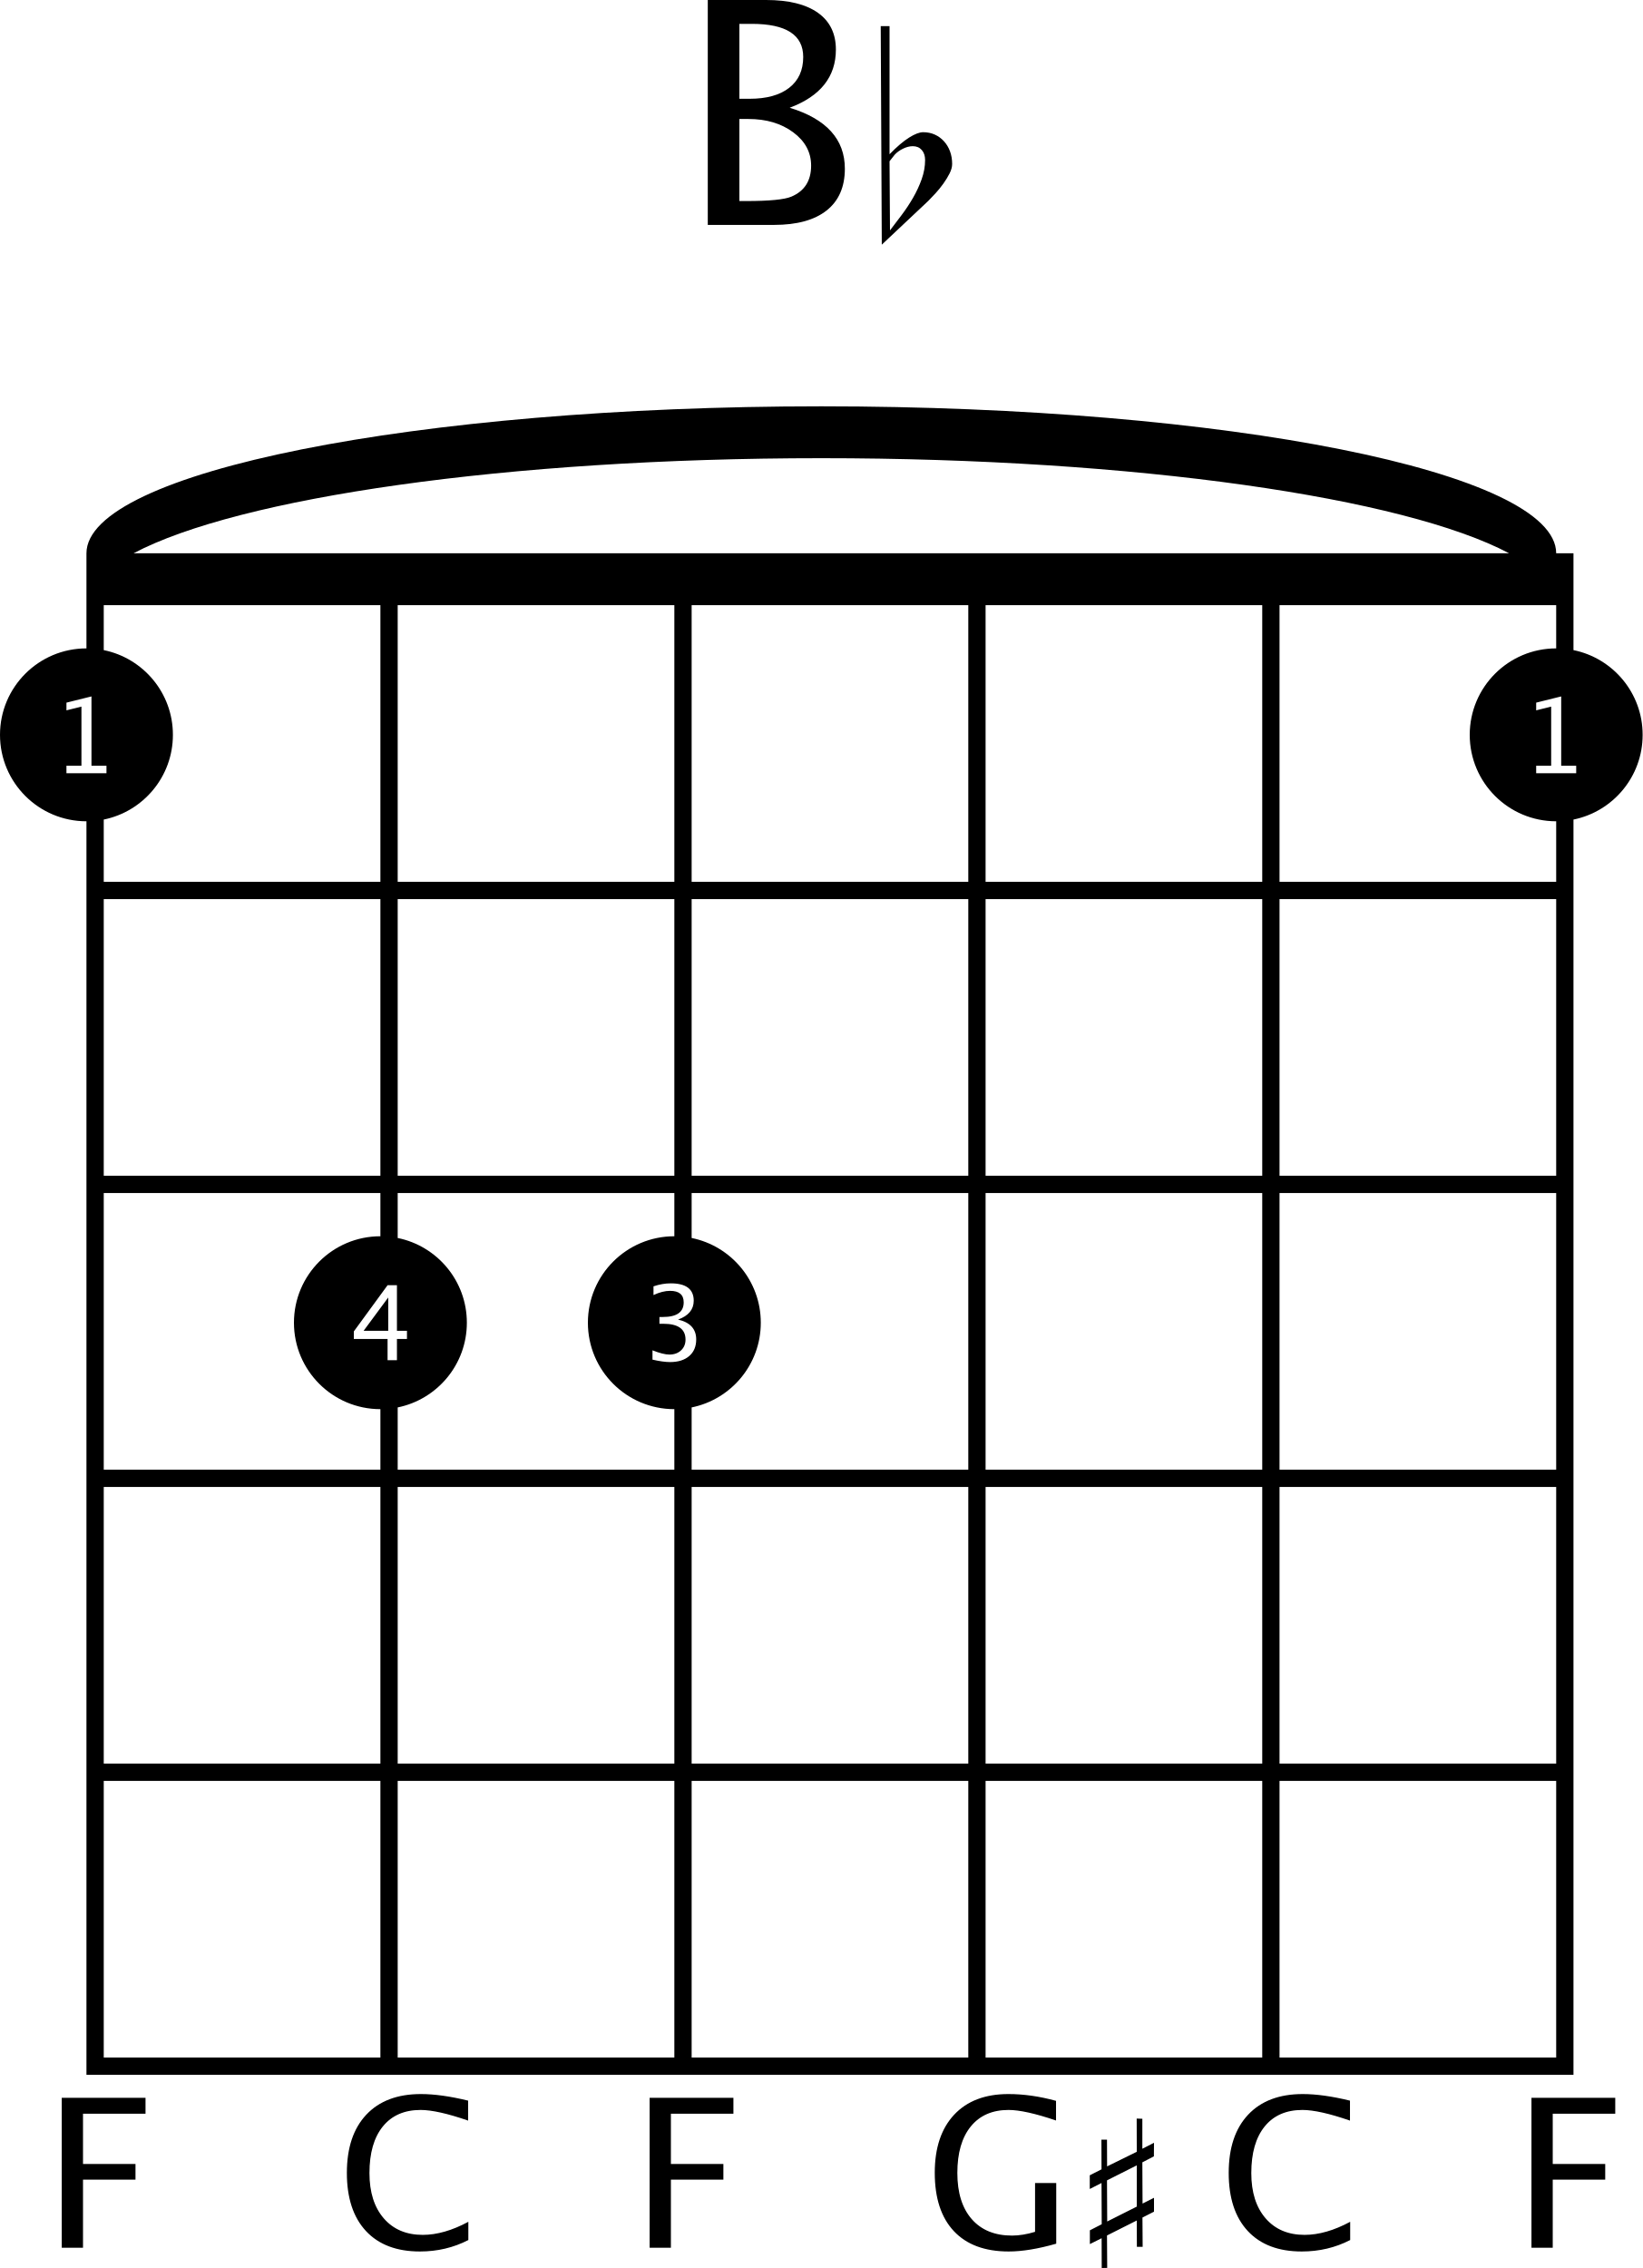
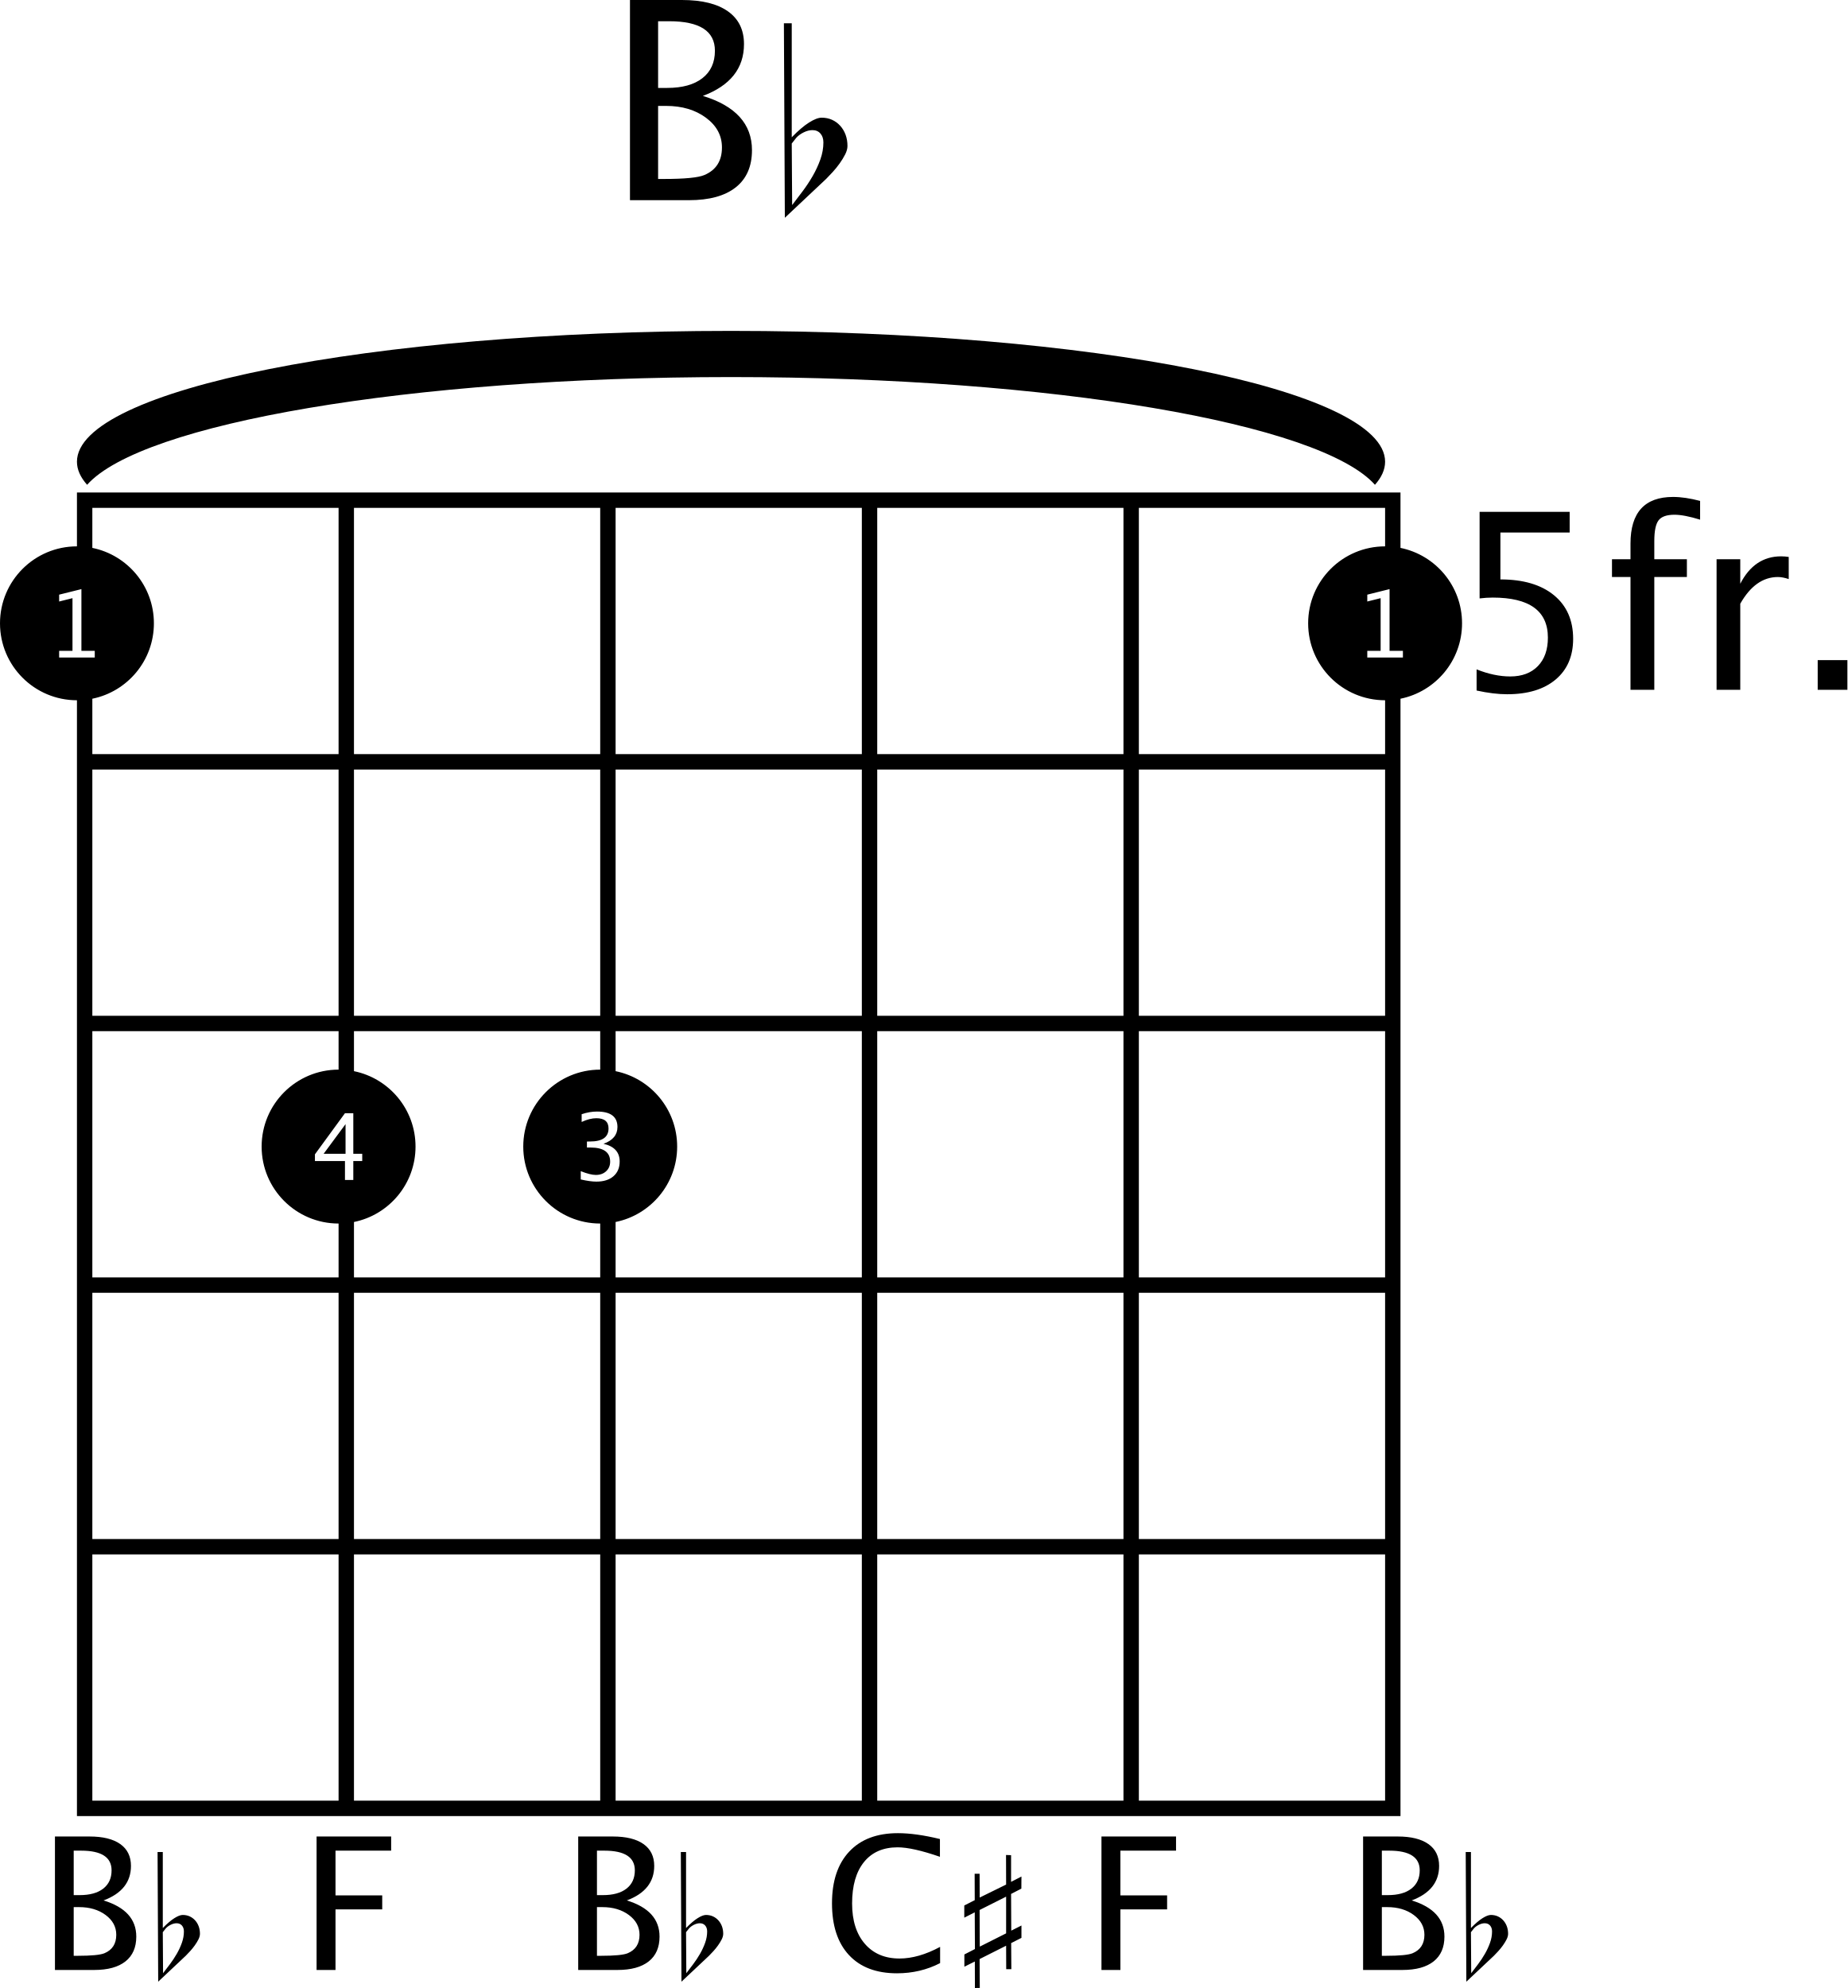
<svg xmlns="http://www.w3.org/2000/svg" style="fill-opacity:1; color-rendering:auto; color-interpolation:auto; text-rendering:auto; stroke:black; stroke-linecap:square; stroke-miterlimit:10; shape-rendering:auto; stroke-opacity:1; fill:black; stroke-dasharray:none; font-weight:normal; stroke-width:1; font-family:'Dialog'; font-style:normal; stroke-linejoin:miter; font-size:12px; stroke-dashoffset:0; image-rendering:auto;">
  <defs id="genericDefs" />
  <g>
    <g>
-       <path style="stroke:none;" d="M130.447 4.14 Q139.359 4.14 139.359 9.888 Q139.359 13.342 136.92 15.24 Q134.481 17.139 130.052 17.139 L128.285 17.139 L128.285 4.14 ZM129.841 20.645 Q134.508 20.645 137.619 22.953 Q140.731 25.26 140.731 28.74 Q140.731 32.669 137.303 34.119 Q135.51 34.884 129.419 34.884 L128.285 34.884 L128.285 20.645 ZM122.801 0 L122.801 39.023 L134.297 39.023 Q140.256 39.023 143.42 36.519 Q146.584 34.014 146.584 29.268 Q146.584 21.621 137.013 18.694 Q145.028 15.688 145.028 8.596 Q145.028 4.43 141.904 2.215 Q138.779 0 132.926 0 ZM158.37 25.365 Q159.346 25.365 159.926 26.024 Q160.506 26.684 160.506 27.765 Q160.506 29.426 159.913 31.087 Q159.319 32.748 158.423 34.304 Q157.526 35.859 156.445 37.296 Q155.364 38.733 154.415 39.973 L154.336 27.976 L155.232 26.842 Q155.786 26.235 156.669 25.8 Q157.553 25.365 158.37 25.365 ZM152.807 4.535 L152.991 42.451 L161.06 34.857 Q161.613 34.304 162.325 33.526 Q163.037 32.748 163.67 31.865 Q164.303 30.981 164.751 30.098 Q165.199 29.215 165.199 28.45 Q165.199 27.264 164.83 26.262 Q164.461 25.26 163.775 24.508 Q163.09 23.757 162.18 23.348 Q161.27 22.939 160.163 22.939 Q159.214 22.939 157.724 23.875 Q156.234 24.811 154.336 26.763 L154.336 4.535 ZM142.5 79.5 C197.076 79.5 243.642 86.358 261.832 96 L23.168 96 C41.358 86.358 87.924 79.5 142.5 79.5 ZM15.87 120.834 L15.87 132.866 L18.472 132.866 L18.472 134.167 L11.528 134.167 L11.528 132.866 L14.13 132.866 L14.13 122.6 L11.528 123.251 L11.528 121.915 L15.87 120.834 ZM270.87 120.834 L270.87 132.866 L273.472 132.866 L273.472 134.167 L266.528 134.167 L266.528 132.866 L269.13 132.866 L269.13 122.6 L266.528 123.251 L266.528 121.915 L270.87 120.834 ZM66 105 L66 153 L18 153 L18 142.2 L18 142.2 C24.847 140.81 30 134.757 30 127.5 C30 120.243 24.847 114.19 18 112.8 L18 112.8 L18 105 ZM117 105 L117 153 L69 153 L69 105 ZM168 105 L168 153 L120 153 L120 105 ZM219 105 L219 153 L171 153 L171 105 ZM270 105 L270 112.5 C261.716 112.5 255 119.216 255 127.5 C255 135.784 261.716 142.5 270 142.5 L270 153 L222 153 L222 105 ZM66 156 L66 204 L18 204 L18 156 ZM117 156 L117 204 L69 204 L69 156 ZM168 156 L168 204 L120 204 L120 156 ZM219 156 L219 204 L171 204 L171 156 ZM270 156 L270 204 L222 204 L222 156 ZM67.358 225.123 L63.086 230.906 L67.358 230.906 L67.358 225.123 ZM68.87 222.996 L68.87 230.906 L70.61 230.906 L70.61 232.321 L68.87 232.321 L68.87 236.004 L67.244 236.004 L67.244 232.321 L61.39 232.321 L61.39 231.012 L67.244 222.996 ZM116.372 222.671 Q120.362 222.671 120.362 225.685 Q120.362 227.98 117.646 228.955 Q120.793 229.685 120.793 232.4 Q120.793 234.237 119.58 235.283 Q118.367 236.329 116.249 236.329 Q115.044 236.329 113.207 235.907 L113.207 234.29 Q115.071 235.028 116.143 235.028 Q117.382 235.028 118.16 234.303 Q118.938 233.578 118.938 232.427 Q118.938 229.685 115.097 229.685 L114.412 229.685 L114.412 228.516 L115.018 228.507 Q118.622 228.507 118.622 225.967 Q118.622 223.972 116.249 223.972 Q114.948 223.972 113.383 224.701 L113.383 223.19 Q114.921 222.671 116.372 222.671 ZM66 207 L66 214.5 C57.716 214.5 51 221.216 51 229.5 C51 237.784 57.716 244.5 66 244.5 L66 255 L18 255 L18 207 ZM117 207 L117 214.5 C108.716 214.5 102 221.216 102 229.5 C102 237.784 108.716 244.5 117 244.5 L117 255 L69 255 L69 244.2 L69 244.2 C75.847 242.81 81 236.757 81 229.5 C81 222.243 75.847 216.19 69 214.8 L69 214.8 L69 207 ZM168 207 L168 255 L120 255 L120 244.2 L120 244.2 C126.847 242.81 132 236.757 132 229.5 C132 222.243 126.847 216.19 120 214.8 L120 214.8 L120 207 ZM219 207 L219 255 L171 255 L171 207 ZM270 207 L270 255 L222 255 L222 207 ZM66 258 L66 306 L18 306 L18 258 ZM117 258 L117 306 L69 306 L69 258 ZM168 258 L168 306 L120 306 L120 258 ZM219 258 L219 306 L171 306 L171 258 ZM270 258 L270 306 L222 306 L222 258 ZM66 309 L66 357 L18 357 L18 309 ZM117 309 L117 357 L69 357 L69 309 ZM168 309 L168 357 L120 357 L120 309 ZM219 309 L219 357 L171 357 L171 309 ZM270 309 L270 357 L222 357 L222 309 ZM142.5 70.5 C72.084 70.5 15 81.917 15 96 L15 102 L15 112.5 C6.716 112.5 0 119.216 0 127.5 C0 135.784 6.716 142.5 15 142.5 L15 360 L273 360 L273 142.2 L273 142.2 C279.847 140.81 285 134.757 285 127.5 C285 120.243 279.847 114.19 273 112.8 L273 112.8 L273 102 L273 96 L270 96 C270 81.917 212.916 70.5 142.5 70.5 ZM197.232 375.709 L197.232 382.863 L192.1 385.447 L192.065 378.31 L197.232 375.709 ZM10.711 363.984 L10.711 390 L14.402 390 L14.402 378.188 L23.508 378.188 L23.508 375.463 L14.402 375.463 L14.402 366.744 L25.248 366.744 L25.248 363.984 ZM112.711 363.984 L112.711 390 L116.402 390 L116.402 378.188 L125.508 378.188 L125.508 375.463 L116.402 375.463 L116.402 366.744 L127.248 366.744 L127.248 363.984 ZM265.711 363.984 L265.711 390 L269.402 390 L269.402 378.188 L278.508 378.188 L278.508 375.463 L269.402 375.463 L269.402 366.744 L280.248 366.744 L280.248 363.984 ZM73.031 363.334 Q66.914 363.334 63.548 366.92 Q60.182 370.506 60.182 377.01 Q60.182 383.531 63.486 387.091 Q66.791 390.65 72.856 390.65 Q77.408 390.65 81.258 388.664 L81.258 385.5 Q77.039 387.768 73.348 387.768 Q69.059 387.768 66.58 384.894 Q64.102 382.019 64.102 377.045 Q64.102 371.824 66.422 368.959 Q68.742 366.094 72.978 366.094 Q75.879 366.094 81.223 367.94 L81.223 364.477 Q76.529 363.334 73.031 363.334 ZM174.961 363.334 Q168.897 363.334 165.539 366.929 Q162.182 370.523 162.182 376.992 Q162.182 383.584 165.495 387.117 Q168.809 390.65 175.014 390.65 Q178.529 390.65 183.258 389.297 L183.258 378.768 L179.584 378.768 L179.584 387.24 Q177.44 387.891 175.594 387.891 Q171.094 387.891 168.598 385.034 Q166.102 382.178 166.102 377.027 Q166.102 371.824 168.431 368.959 Q170.76 366.094 174.978 366.094 Q177.844 366.094 183.223 367.922 L183.223 364.512 Q178.934 363.334 174.961 363.334 ZM226.031 363.334 Q219.914 363.334 216.548 366.92 Q213.182 370.506 213.182 377.01 Q213.182 383.531 216.486 387.091 Q219.791 390.65 225.856 390.65 Q230.408 390.65 234.258 388.664 L234.258 385.5 Q230.039 387.768 226.348 387.768 Q222.059 387.768 219.58 384.894 Q217.102 382.019 217.102 377.045 Q217.102 371.824 219.422 368.959 Q221.742 366.094 225.978 366.094 Q228.879 366.094 234.223 367.94 L234.223 364.477 Q229.529 363.334 226.031 363.334 ZM197.215 367.588 L197.232 373.353 L192.082 375.885 L192.065 371.244 L191.098 371.244 L191.115 376.394 L189.076 377.432 L189.076 379.805 L191.115 378.768 L191.15 385.922 L189.094 386.977 L189.094 389.367 L191.133 388.348 L191.15 393.516 L192.1 393.498 L192.065 387.873 L197.232 385.272 L197.25 389.842 L198.252 389.842 L198.217 384.762 L200.221 383.742 L200.221 381.334 L198.234 382.336 L198.199 375.182 L200.203 374.144 L200.221 371.789 L198.199 372.826 L198.199 367.623 L197.215 367.588 Z" />
+       <path style="stroke:none;" d="M130.447 4.14 Q139.359 4.14 139.359 9.888 Q139.359 13.342 136.92 15.24 Q134.481 17.139 130.052 17.139 L128.285 17.139 L128.285 4.14 ZM129.841 20.645 Q134.508 20.645 137.619 22.953 Q140.731 25.26 140.731 28.74 Q140.731 32.669 137.303 34.119 Q135.51 34.884 129.419 34.884 L128.285 34.884 L128.285 20.645 ZM122.801 0 L122.801 39.023 L134.297 39.023 Q140.256 39.023 143.42 36.519 Q146.584 34.014 146.584 29.268 Q146.584 21.621 137.013 18.694 Q145.028 15.688 145.028 8.596 Q145.028 4.43 141.904 2.215 Q138.779 0 132.926 0 ZM158.37 25.365 Q159.346 25.365 159.926 26.024 Q160.506 26.684 160.506 27.765 Q160.506 29.426 159.913 31.087 Q159.319 32.748 158.423 34.304 Q157.526 35.859 156.445 37.296 Q155.364 38.733 154.415 39.973 L154.336 27.976 L155.232 26.842 Q155.786 26.235 156.669 25.8 Q157.553 25.365 158.37 25.365 ZM152.807 4.535 L152.991 42.451 L161.06 34.857 Q161.613 34.304 162.325 33.526 Q163.037 32.748 163.67 31.865 Q164.303 30.981 164.751 30.098 Q165.199 29.215 165.199 28.45 Q165.199 27.264 164.83 26.262 Q164.461 25.26 163.775 24.508 Q163.09 23.757 162.18 23.348 Q161.27 22.939 160.163 22.939 Q159.214 22.939 157.724 23.875 Q156.234 24.811 154.336 26.763 L154.336 4.535 ZM142.5 64.5 C72.084 64.5 15 75.917 15 90 C15 91.535 15.679 93.039 16.979 94.5 L16.979 94.5 C27.606 82.563 79.761 73.5 142.5 73.5 C205.239 73.5 257.394 82.563 268.021 94.5 L268.021 94.5 C269.321 93.039 270 91.535 270 90 C270 75.917 212.916 64.5 142.5 64.5 ZM15.87 114.834 L15.87 126.866 L18.472 126.866 L18.472 128.167 L11.528 128.167 L11.528 126.866 L14.13 126.866 L14.13 116.6 L11.528 117.251 L11.528 115.915 L15.87 114.834 ZM270.87 114.834 L270.87 126.866 L273.472 126.866 L273.472 128.167 L266.528 128.167 L266.528 126.866 L269.13 126.866 L269.13 116.6 L266.528 117.251 L266.528 115.915 L270.87 114.834 ZM326.133 96.867 Q317.836 96.867 317.836 105.961 L317.836 109.008 L314.227 109.008 L314.227 112.477 L317.836 112.477 L317.836 134.461 L322.477 134.461 L322.477 112.477 L328.828 112.477 L328.828 109.008 L322.477 109.008 L322.477 105.469 Q322.477 102.516 323.309 101.426 Q324.141 100.336 326.414 100.336 Q328.289 100.336 331.406 101.297 L331.406 97.641 Q328.453 96.867 326.133 96.867 ZM347.203 108.445 Q341.977 108.445 339.234 113.789 L339.234 109.008 L334.617 109.008 L334.617 134.461 L339.234 134.461 L339.234 117.68 Q342.188 112.477 346.57 112.477 Q347.484 112.477 348.68 112.875 L348.68 108.562 Q347.906 108.445 347.203 108.445 ZM354.328 128.672 L354.328 134.461 L360.117 134.461 L360.117 128.672 ZM288.422 99.773 L288.422 116.648 Q289.758 116.484 290.977 116.484 Q301.734 116.484 301.734 124.289 Q301.734 127.828 299.777 129.844 Q297.82 131.859 294.398 131.859 Q291.281 131.859 287.836 130.477 L287.836 134.602 Q291.164 135.328 293.789 135.328 Q299.836 135.328 303.246 132.457 Q306.656 129.586 306.656 124.523 Q306.656 119.086 302.906 116.016 Q299.156 112.945 292.477 112.945 L292.477 103.805 L305.977 103.805 L305.977 99.773 ZM66 99 L66 147 L18 147 L18 136.2 L18 136.2 C24.847 134.81 30 128.757 30 121.5 C30 114.243 24.847 108.19 18 106.8 L18 106.8 L18 99 ZM117 99 L117 147 L69 147 L69 99 ZM168 99 L168 147 L120 147 L120 99 ZM219 99 L219 147 L171 147 L171 99 ZM270 99 L270 106.5 C261.716 106.5 255 113.216 255 121.5 C255 129.784 261.716 136.5 270 136.5 L270 147 L222 147 L222 99 ZM66 150 L66 198 L18 198 L18 150 ZM117 150 L117 198 L69 198 L69 150 ZM168 150 L168 198 L120 198 L120 150 ZM219 150 L219 198 L171 198 L171 150 ZM270 150 L270 198 L222 198 L222 150 ZM67.358 219.123 L63.086 224.906 L67.358 224.906 L67.358 219.123 ZM68.87 216.996 L68.87 224.906 L70.61 224.906 L70.61 226.321 L68.87 226.321 L68.87 230.004 L67.244 230.004 L67.244 226.321 L61.39 226.321 L61.39 225.012 L67.244 216.996 ZM116.372 216.671 Q120.362 216.671 120.362 219.685 Q120.362 221.98 117.646 222.955 Q120.793 223.685 120.793 226.4 Q120.793 228.237 119.58 229.283 Q118.367 230.329 116.249 230.329 Q115.044 230.329 113.207 229.907 L113.207 228.29 Q115.071 229.028 116.143 229.028 Q117.382 229.028 118.16 228.303 Q118.938 227.578 118.938 226.427 Q118.938 223.685 115.097 223.685 L114.412 223.685 L114.412 222.516 L115.018 222.507 Q118.622 222.507 118.622 219.967 Q118.622 217.972 116.249 217.972 Q114.948 217.972 113.383 218.701 L113.383 217.19 Q114.921 216.671 116.372 216.671 ZM66 201 L66 208.5 C57.716 208.5 51 215.216 51 223.5 C51 231.784 57.716 238.5 66 238.5 L66 249 L18 249 L18 201 ZM117 201 L117 208.5 C108.716 208.5 102 215.216 102 223.5 C102 231.784 108.716 238.5 117 238.5 L117 249 L69 249 L69 238.2 L69 238.2 C75.847 236.81 81 230.757 81 223.5 C81 216.243 75.847 210.19 69 208.8 L69 208.8 L69 201 ZM168 201 L168 249 L120 249 L120 238.2 L120 238.2 C126.847 236.81 132 230.757 132 223.5 C132 216.243 126.847 210.19 120 208.8 L120 208.8 L120 201 ZM219 201 L219 249 L171 249 L171 201 ZM270 201 L270 249 L222 249 L222 201 ZM66 252 L66 300 L18 300 L18 252 ZM117 252 L117 300 L69 300 L69 252 ZM168 252 L168 300 L120 300 L120 252 ZM219 252 L219 300 L171 300 L171 252 ZM270 252 L270 300 L222 300 L222 252 ZM66 303 L66 351 L18 351 L18 303 ZM117 303 L117 351 L69 351 L69 303 ZM168 303 L168 351 L120 351 L120 303 ZM219 303 L219 351 L171 351 L171 303 ZM270 303 L270 351 L222 351 L222 303 ZM15 96 L15 106.5 C6.716 106.5 0 113.216 0 121.5 C0 129.784 6.716 136.5 15 136.5 L15 354 L273 354 L273 136.2 L273 136.2 C279.847 134.81 285 128.757 285 121.5 C285 114.243 279.847 108.19 273 106.8 L273 106.8 L273 96 ZM15.809 360.744 Q21.75 360.744 21.75 364.576 Q21.75 366.879 20.124 368.144 Q18.498 369.41 15.545 369.41 L14.367 369.41 L14.367 360.744 ZM117.809 360.744 Q123.75 360.744 123.75 364.576 Q123.75 366.879 122.124 368.144 Q120.498 369.41 117.545 369.41 L116.367 369.41 L116.367 360.744 ZM270.809 360.744 Q276.75 360.744 276.75 364.576 Q276.75 366.879 275.124 368.144 Q273.498 369.41 270.545 369.41 L269.367 369.41 L269.367 360.744 ZM196.125 369.709 L196.125 376.863 L190.992 379.447 L190.957 372.31 L196.125 369.709 ZM15.404 371.748 Q18.516 371.748 20.59 373.286 Q22.664 374.824 22.664 377.144 Q22.664 379.764 20.379 380.731 Q19.184 381.24 15.123 381.24 L14.367 381.24 L14.367 371.748 ZM117.404 371.748 Q120.516 371.748 122.59 373.286 Q124.664 374.824 124.664 377.144 Q124.664 379.764 122.379 380.731 Q121.184 381.24 117.123 381.24 L116.367 381.24 L116.367 371.748 ZM270.404 371.748 Q273.516 371.748 275.59 373.286 Q277.664 374.824 277.664 377.144 Q277.664 379.764 275.379 380.731 Q274.184 381.24 270.123 381.24 L269.367 381.24 L269.367 371.748 ZM10.711 357.984 L10.711 384 L18.375 384 Q22.348 384 24.457 382.33 Q26.566 380.66 26.566 377.496 Q26.566 372.398 20.186 370.447 Q25.529 368.443 25.529 363.715 Q25.529 360.938 23.446 359.461 Q21.363 357.984 17.461 357.984 ZM61.711 357.984 L61.711 384 L65.402 384 L65.402 372.188 L74.508 372.188 L74.508 369.463 L65.402 369.463 L65.402 360.744 L76.248 360.744 L76.248 357.984 ZM112.711 357.984 L112.711 384 L120.375 384 Q124.348 384 126.457 382.33 Q128.566 380.66 128.566 377.496 Q128.566 372.398 122.186 370.447 Q127.529 368.443 127.529 363.715 Q127.529 360.938 125.446 359.461 Q123.363 357.984 119.461 357.984 ZM214.711 357.984 L214.711 384 L218.402 384 L218.402 372.188 L227.508 372.188 L227.508 369.463 L218.402 369.463 L218.402 360.744 L229.248 360.744 L229.248 357.984 ZM265.711 357.984 L265.711 384 L273.375 384 Q277.348 384 279.457 382.33 Q281.566 380.66 281.566 377.496 Q281.566 372.398 275.185 370.447 Q280.529 368.443 280.529 363.715 Q280.529 360.938 278.446 359.461 Q276.363 357.984 272.461 357.984 ZM34.424 374.894 Q35.074 374.894 35.461 375.334 Q35.848 375.773 35.848 376.494 Q35.848 377.602 35.452 378.709 Q35.057 379.816 34.459 380.853 Q33.861 381.891 33.141 382.849 Q32.42 383.807 31.787 384.633 L31.734 376.635 L32.332 375.879 Q32.701 375.475 33.29 375.185 Q33.879 374.894 34.424 374.894 ZM136.424 374.894 Q137.074 374.894 137.461 375.334 Q137.848 375.773 137.848 376.494 Q137.848 377.602 137.452 378.709 Q137.057 379.816 136.459 380.853 Q135.861 381.891 135.141 382.849 Q134.42 383.807 133.787 384.633 L133.734 376.635 L134.332 375.879 Q134.701 375.475 135.29 375.185 Q135.879 374.894 136.424 374.894 ZM289.424 374.894 Q290.074 374.894 290.461 375.334 Q290.848 375.773 290.848 376.494 Q290.848 377.602 290.452 378.709 Q290.057 379.816 289.459 380.853 Q288.861 381.891 288.141 382.849 Q287.42 383.807 286.787 384.633 L286.734 376.635 L287.332 375.879 Q287.701 375.475 288.29 375.185 Q288.879 374.894 289.424 374.894 ZM175.031 357.334 Q168.914 357.334 165.548 360.92 Q162.182 364.506 162.182 371.01 Q162.182 377.531 165.486 381.091 Q168.791 384.65 174.856 384.65 Q179.408 384.65 183.258 382.664 L183.258 379.5 Q179.039 381.768 175.348 381.768 Q171.059 381.768 168.58 378.894 Q166.102 376.019 166.102 371.045 Q166.102 365.824 168.422 362.959 Q170.742 360.094 174.978 360.094 Q177.879 360.094 183.223 361.94 L183.223 358.477 Q178.529 357.334 175.031 357.334 ZM30.715 361.008 L30.838 386.285 L36.217 381.223 Q36.586 380.853 37.06 380.335 Q37.535 379.816 37.957 379.228 Q38.379 378.639 38.678 378.05 Q38.977 377.461 38.977 376.951 Q38.977 376.16 38.73 375.492 Q38.484 374.824 38.027 374.323 Q37.57 373.822 36.964 373.55 Q36.357 373.277 35.619 373.277 Q34.986 373.277 33.993 373.901 Q33 374.525 31.734 375.826 L31.734 361.008 ZM132.715 361.008 L132.838 386.285 L138.217 381.223 Q138.586 380.853 139.06 380.335 Q139.535 379.816 139.957 379.228 Q140.379 378.639 140.678 378.05 Q140.977 377.461 140.977 376.951 Q140.977 376.16 140.731 375.492 Q140.484 374.824 140.027 374.323 Q139.57 373.822 138.964 373.55 Q138.357 373.277 137.619 373.277 Q136.986 373.277 135.993 373.901 Q135 374.525 133.734 375.826 L133.734 361.008 ZM285.715 361.008 L285.838 386.285 L291.217 381.223 Q291.586 380.853 292.06 380.335 Q292.535 379.816 292.957 379.228 Q293.379 378.639 293.678 378.05 Q293.977 377.461 293.977 376.951 Q293.977 376.16 293.731 375.492 Q293.484 374.824 293.027 374.323 Q292.57 373.822 291.964 373.55 Q291.357 373.277 290.619 373.277 Q289.986 373.277 288.993 373.901 Q288 374.525 286.734 375.826 L286.734 361.008 ZM196.107 361.588 L196.125 367.353 L190.975 369.885 L190.957 365.244 L189.99 365.244 L190.008 370.394 L187.969 371.432 L187.969 373.805 L190.008 372.768 L190.043 379.922 L187.986 380.977 L187.986 383.367 L190.025 382.348 L190.043 387.516 L190.992 387.498 L190.957 381.873 L196.125 379.272 L196.143 383.842 L197.144 383.842 L197.109 378.762 L199.113 377.742 L199.113 375.334 L197.127 376.336 L197.092 369.182 L199.096 368.144 L199.113 365.789 L197.092 366.826 L197.092 361.623 L196.107 361.588 Z" />
    </g>
  </g>
</svg>
